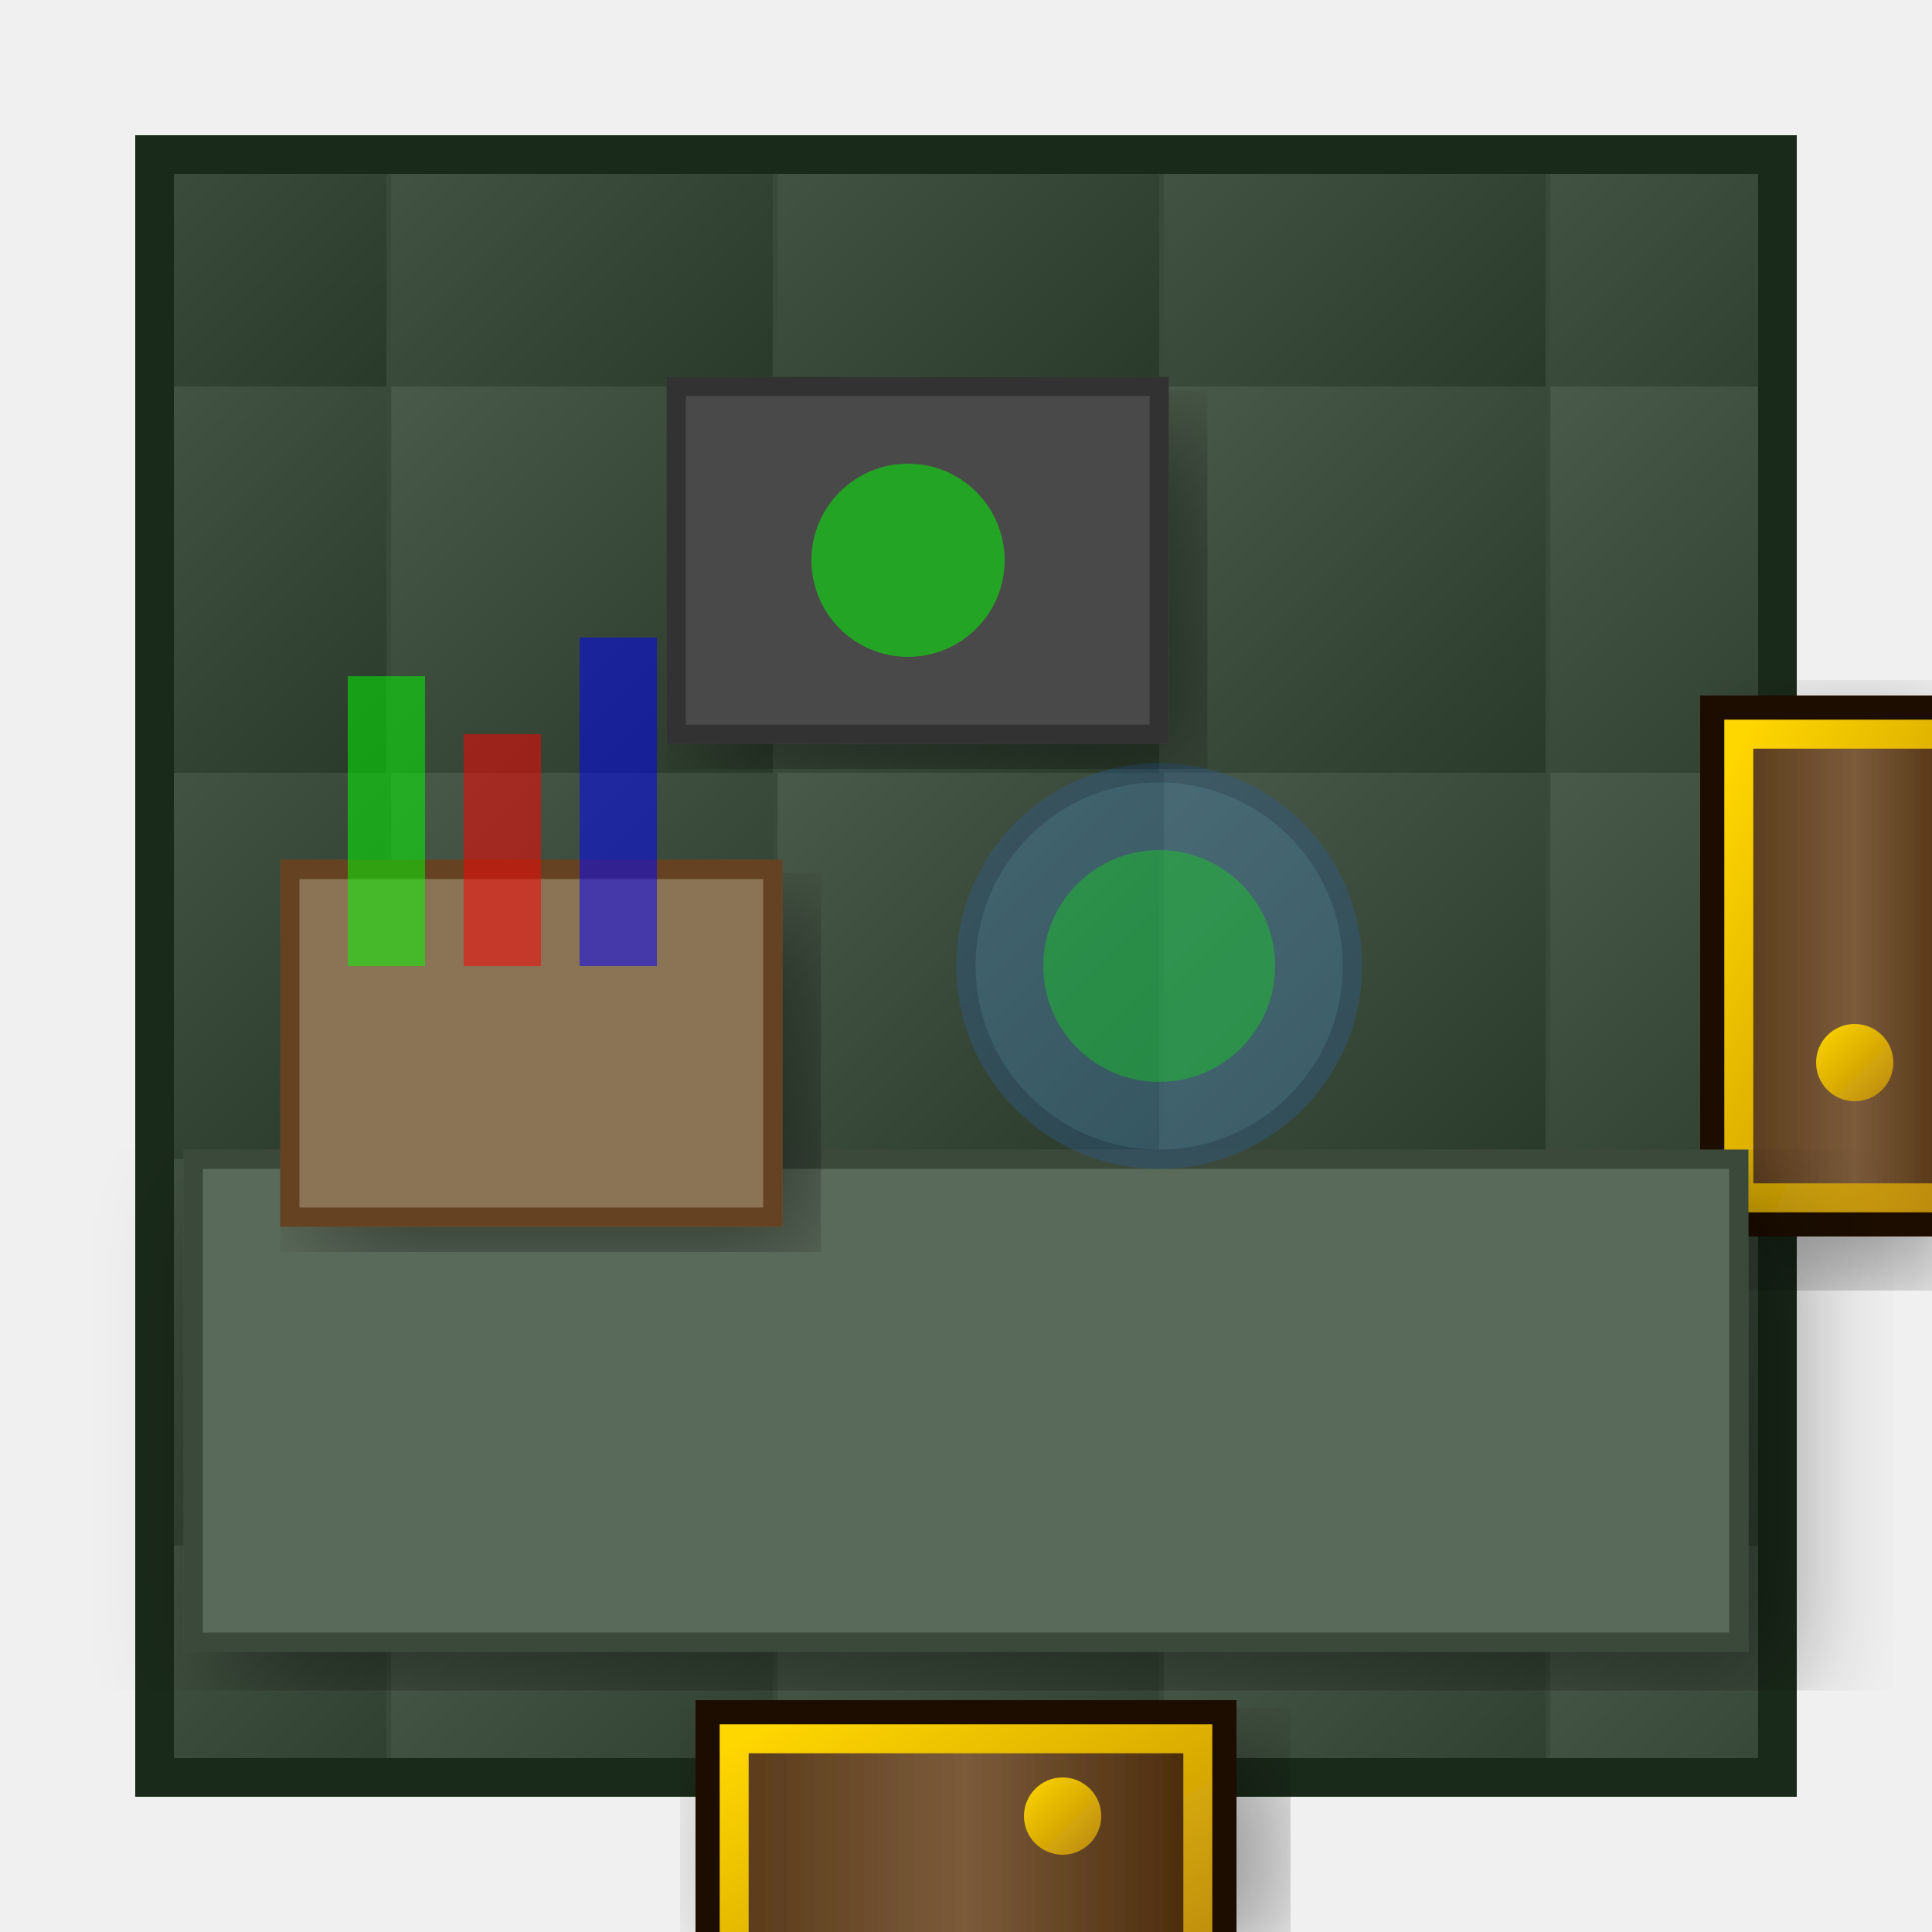
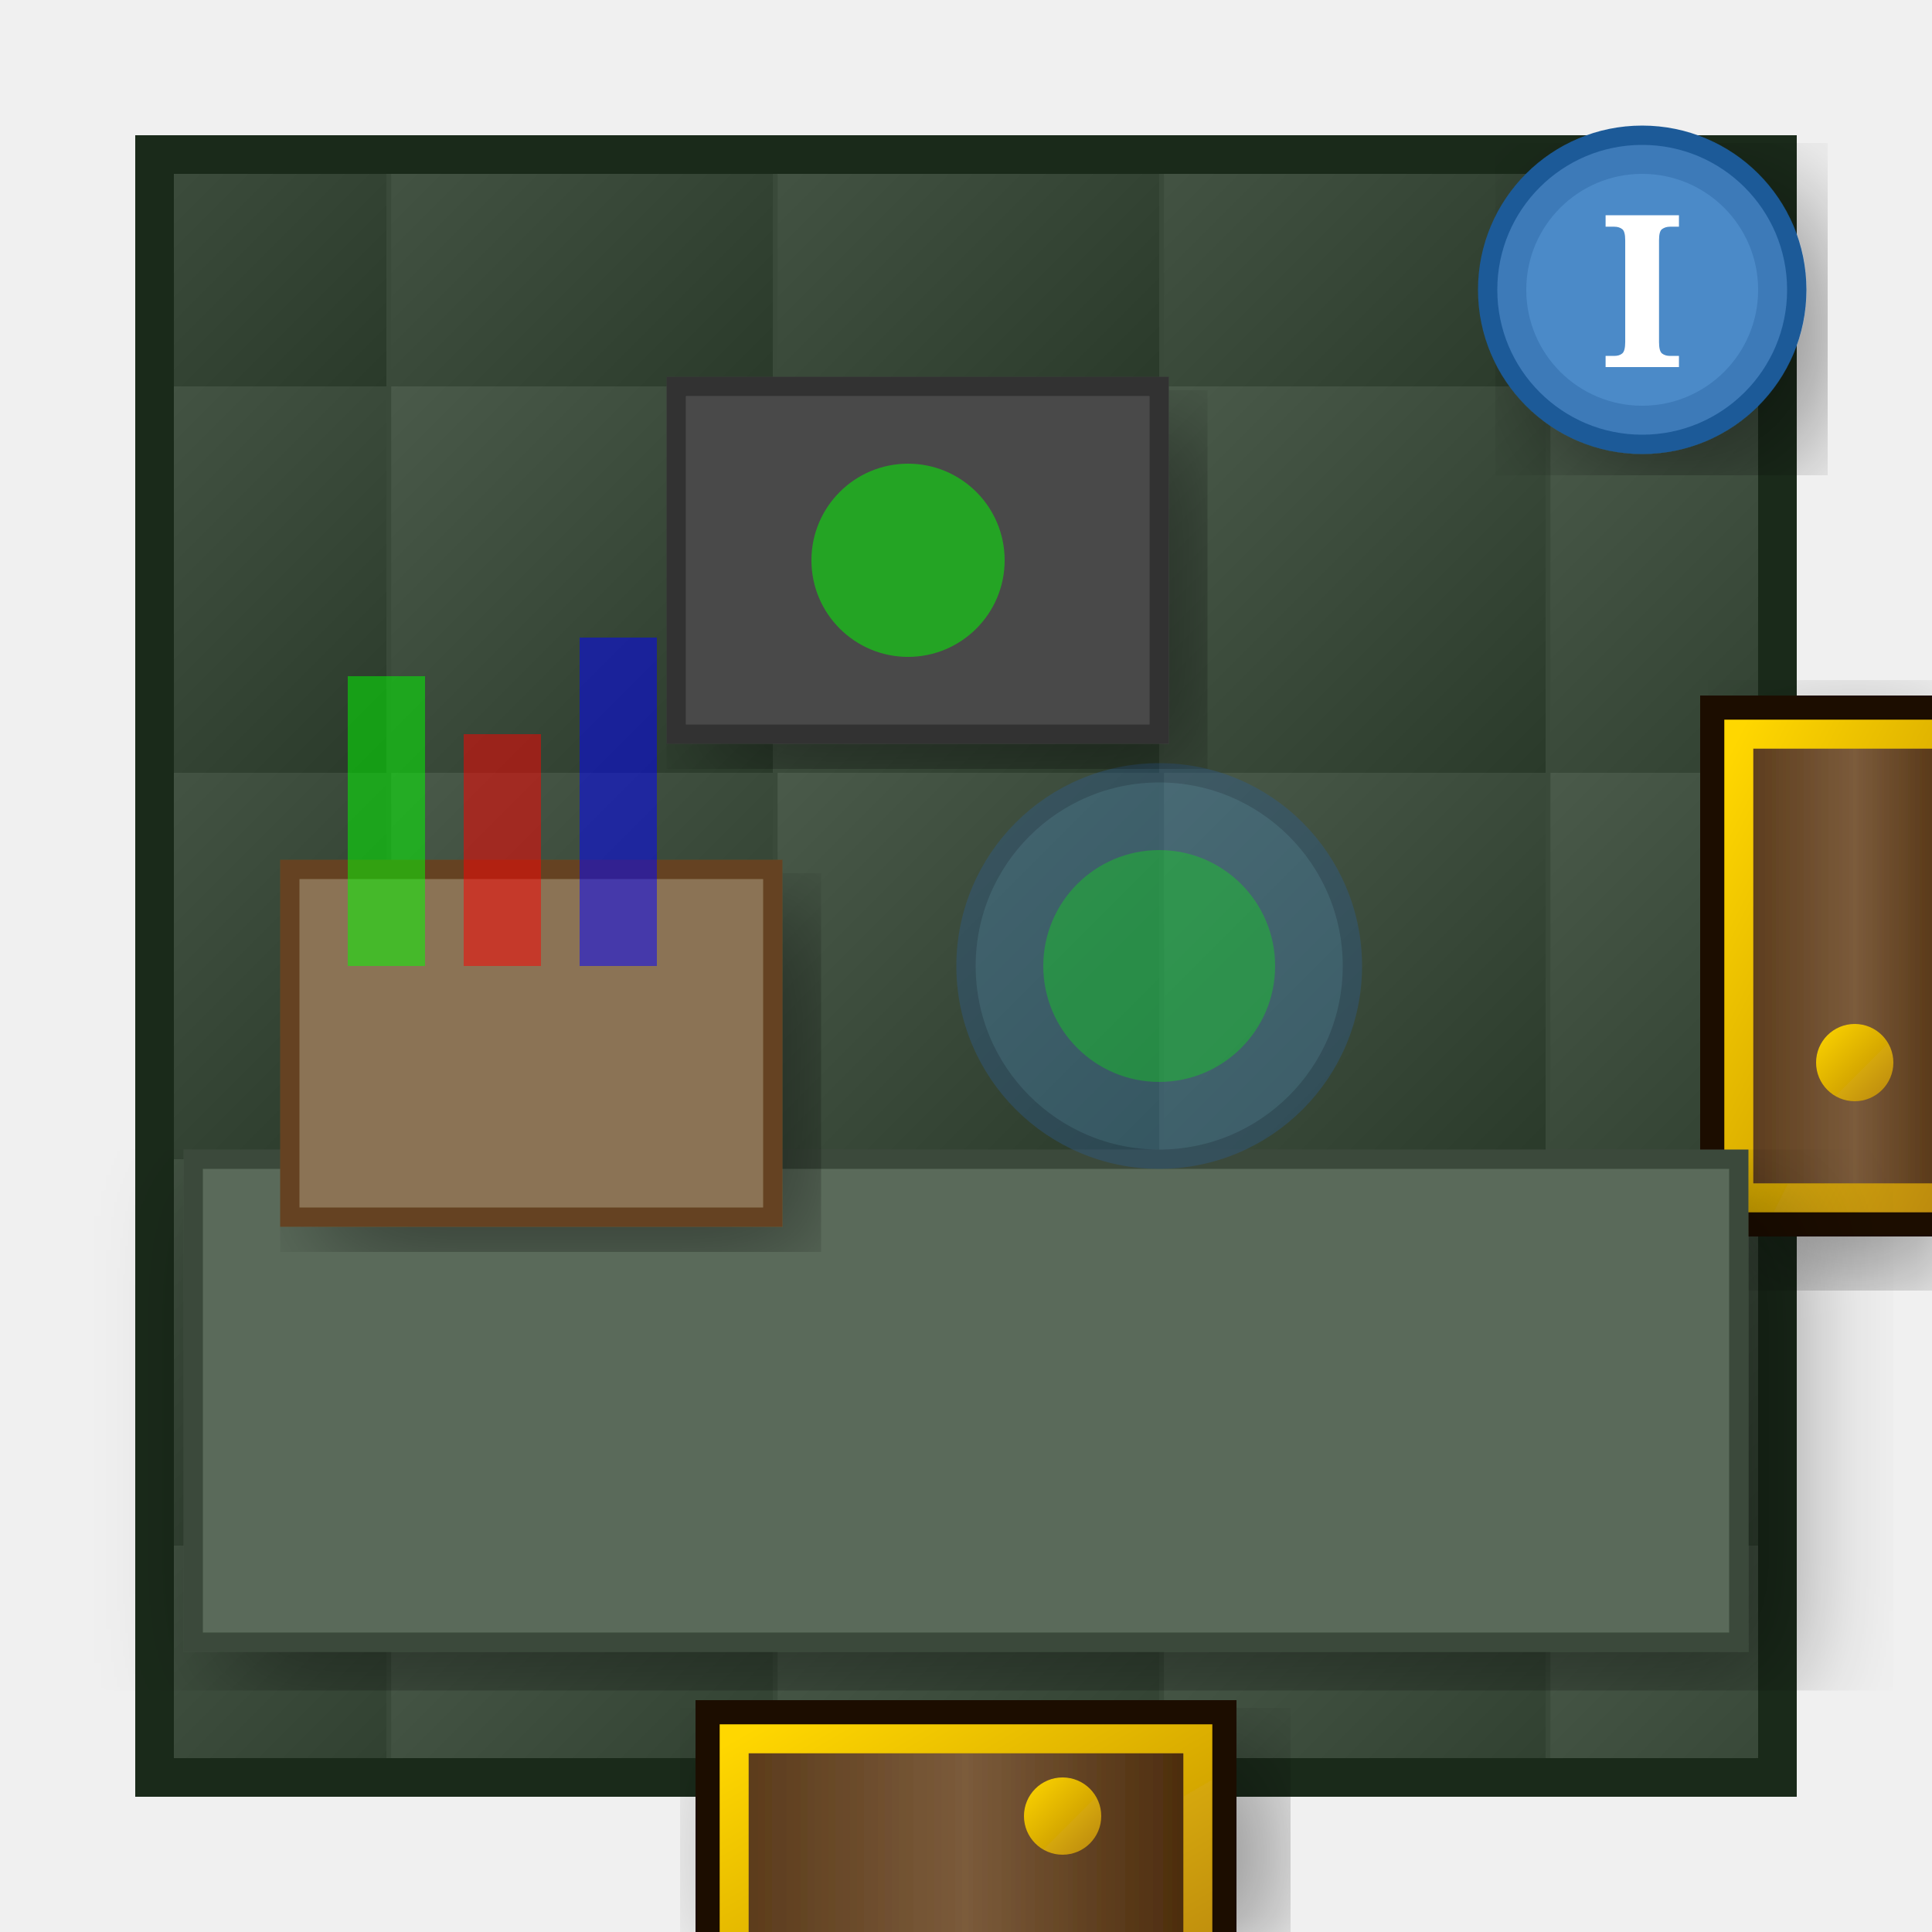
<svg xmlns="http://www.w3.org/2000/svg" viewBox="0 0 100 100" width="400" height="400">
  <defs>
    <linearGradient id="floorGrad" x1="0%" y1="0%" x2="100%" y2="100%">
      <stop offset="0%" style="stop-color:#4A5A4A" />
      <stop offset="100%" style="stop-color:#2A3A2A" />
    </linearGradient>
    <pattern id="tilePattern" x="0" y="0" width="20" height="20" patternUnits="userSpaceOnUse">
      <rect width="20" height="20" fill="url(#floorGrad)" />
      <line x1="0" y1="0" x2="0" y2="20" stroke="#3A4A3A" stroke-width="0.5" />
    </pattern>
    <linearGradient id="doorWood" x1="0%" y1="0%" x2="100%" y2="0%">
      <stop offset="0%" style="stop-color:#5A3A1A" />
      <stop offset="50%" style="stop-color:#7B5B3B" />
      <stop offset="100%" style="stop-color:#4A2A0A" />
    </linearGradient>
    <linearGradient id="goldTrim" x1="0%" y1="0%" x2="100%" y2="100%">
      <stop offset="0%" style="stop-color:#FFD700" />
      <stop offset="100%" style="stop-color:#B8860B" />
    </linearGradient>
    <filter id="softShadow">
      <feGaussianBlur in="SourceAlpha" stdDeviation="3" />
      <feOffset dx="2" dy="2" />
      <feComponentTransfer>
        <feFuncA type="linear" slope="0.4" />
      </feComponentTransfer>
      <feMerge>
        <feMergeNode />
        <feMergeNode in="SourceGraphic" />
      </feMerge>
    </filter>
  </defs>
  <rect x="8" y="8" width="84" height="84" fill="url(#tilePattern)" stroke="#1A2A1A" stroke-width="2" />
  <g filter="url(#softShadow)">
    <rect x="36" y="88" width="28" height="16" fill="#1A0A00" />
    <rect x="38" y="90" width="24" height="14" fill="url(#doorWood)" />
    <rect x="38" y="90" width="24" height="14" fill="none" stroke="url(#goldTrim)" stroke-width="1.5" />
    <circle cx="55" cy="94" r="2" fill="url(#goldTrim)" />
  </g>
  <g filter="url(#softShadow)">
    <rect x="88" y="36" width="16" height="28" fill="#1A0A00" />
    <rect x="90" y="38" width="12" height="24" fill="url(#doorWood)" />
    <rect x="90" y="38" width="12" height="24" fill="none" stroke="url(#goldTrim)" stroke-width="1.5" />
    <circle cx="96" cy="55" r="2" fill="url(#goldTrim)" />
  </g>
  <rect x="10" y="60" width="80" height="25" fill="#5A6A5A" stroke="#3A4A3A" filter="url(#softShadow)" />
  <rect x="15" y="45" width="25" height="18" fill="#8B7355" stroke="#654321" filter="url(#softShadow)" />
  <rect x="18" y="35" width="4" height="15" fill="#00FF00" opacity="0.5" />
  <rect x="24" y="38" width="4" height="12" fill="#FF0000" opacity="0.5" />
  <rect x="30" y="33" width="4" height="17" fill="#0000FF" opacity="0.5" />
  <circle cx="60" cy="50" r="10" fill="#4682B4" opacity="0.4" stroke="#2E5A8B" />
  <circle cx="60" cy="50" r="6" fill="#00FF00" opacity="0.3" />
  <rect x="35" y="20" width="25" height="18" fill="#4A4A4A" stroke="#333" filter="url(#softShadow)" />
  <circle cx="47" cy="29" r="5" fill="#00FF00" opacity="0.5" />
+   <g filter="url(#softShadow)">
+     <circle cx="85" cy="15" r="8" fill="#3D7AB8" stroke="#1D5A98" stroke-width="1" />
+     <circle cx="85" cy="15" r="6" fill="#5A9AD8" opacity="0.5" />
+     <text x="85" y="19" text-anchor="middle" font-size="11" fill="#FFF" font-weight="bold" font-family="serif">I</text>
+   </g>
</svg>
